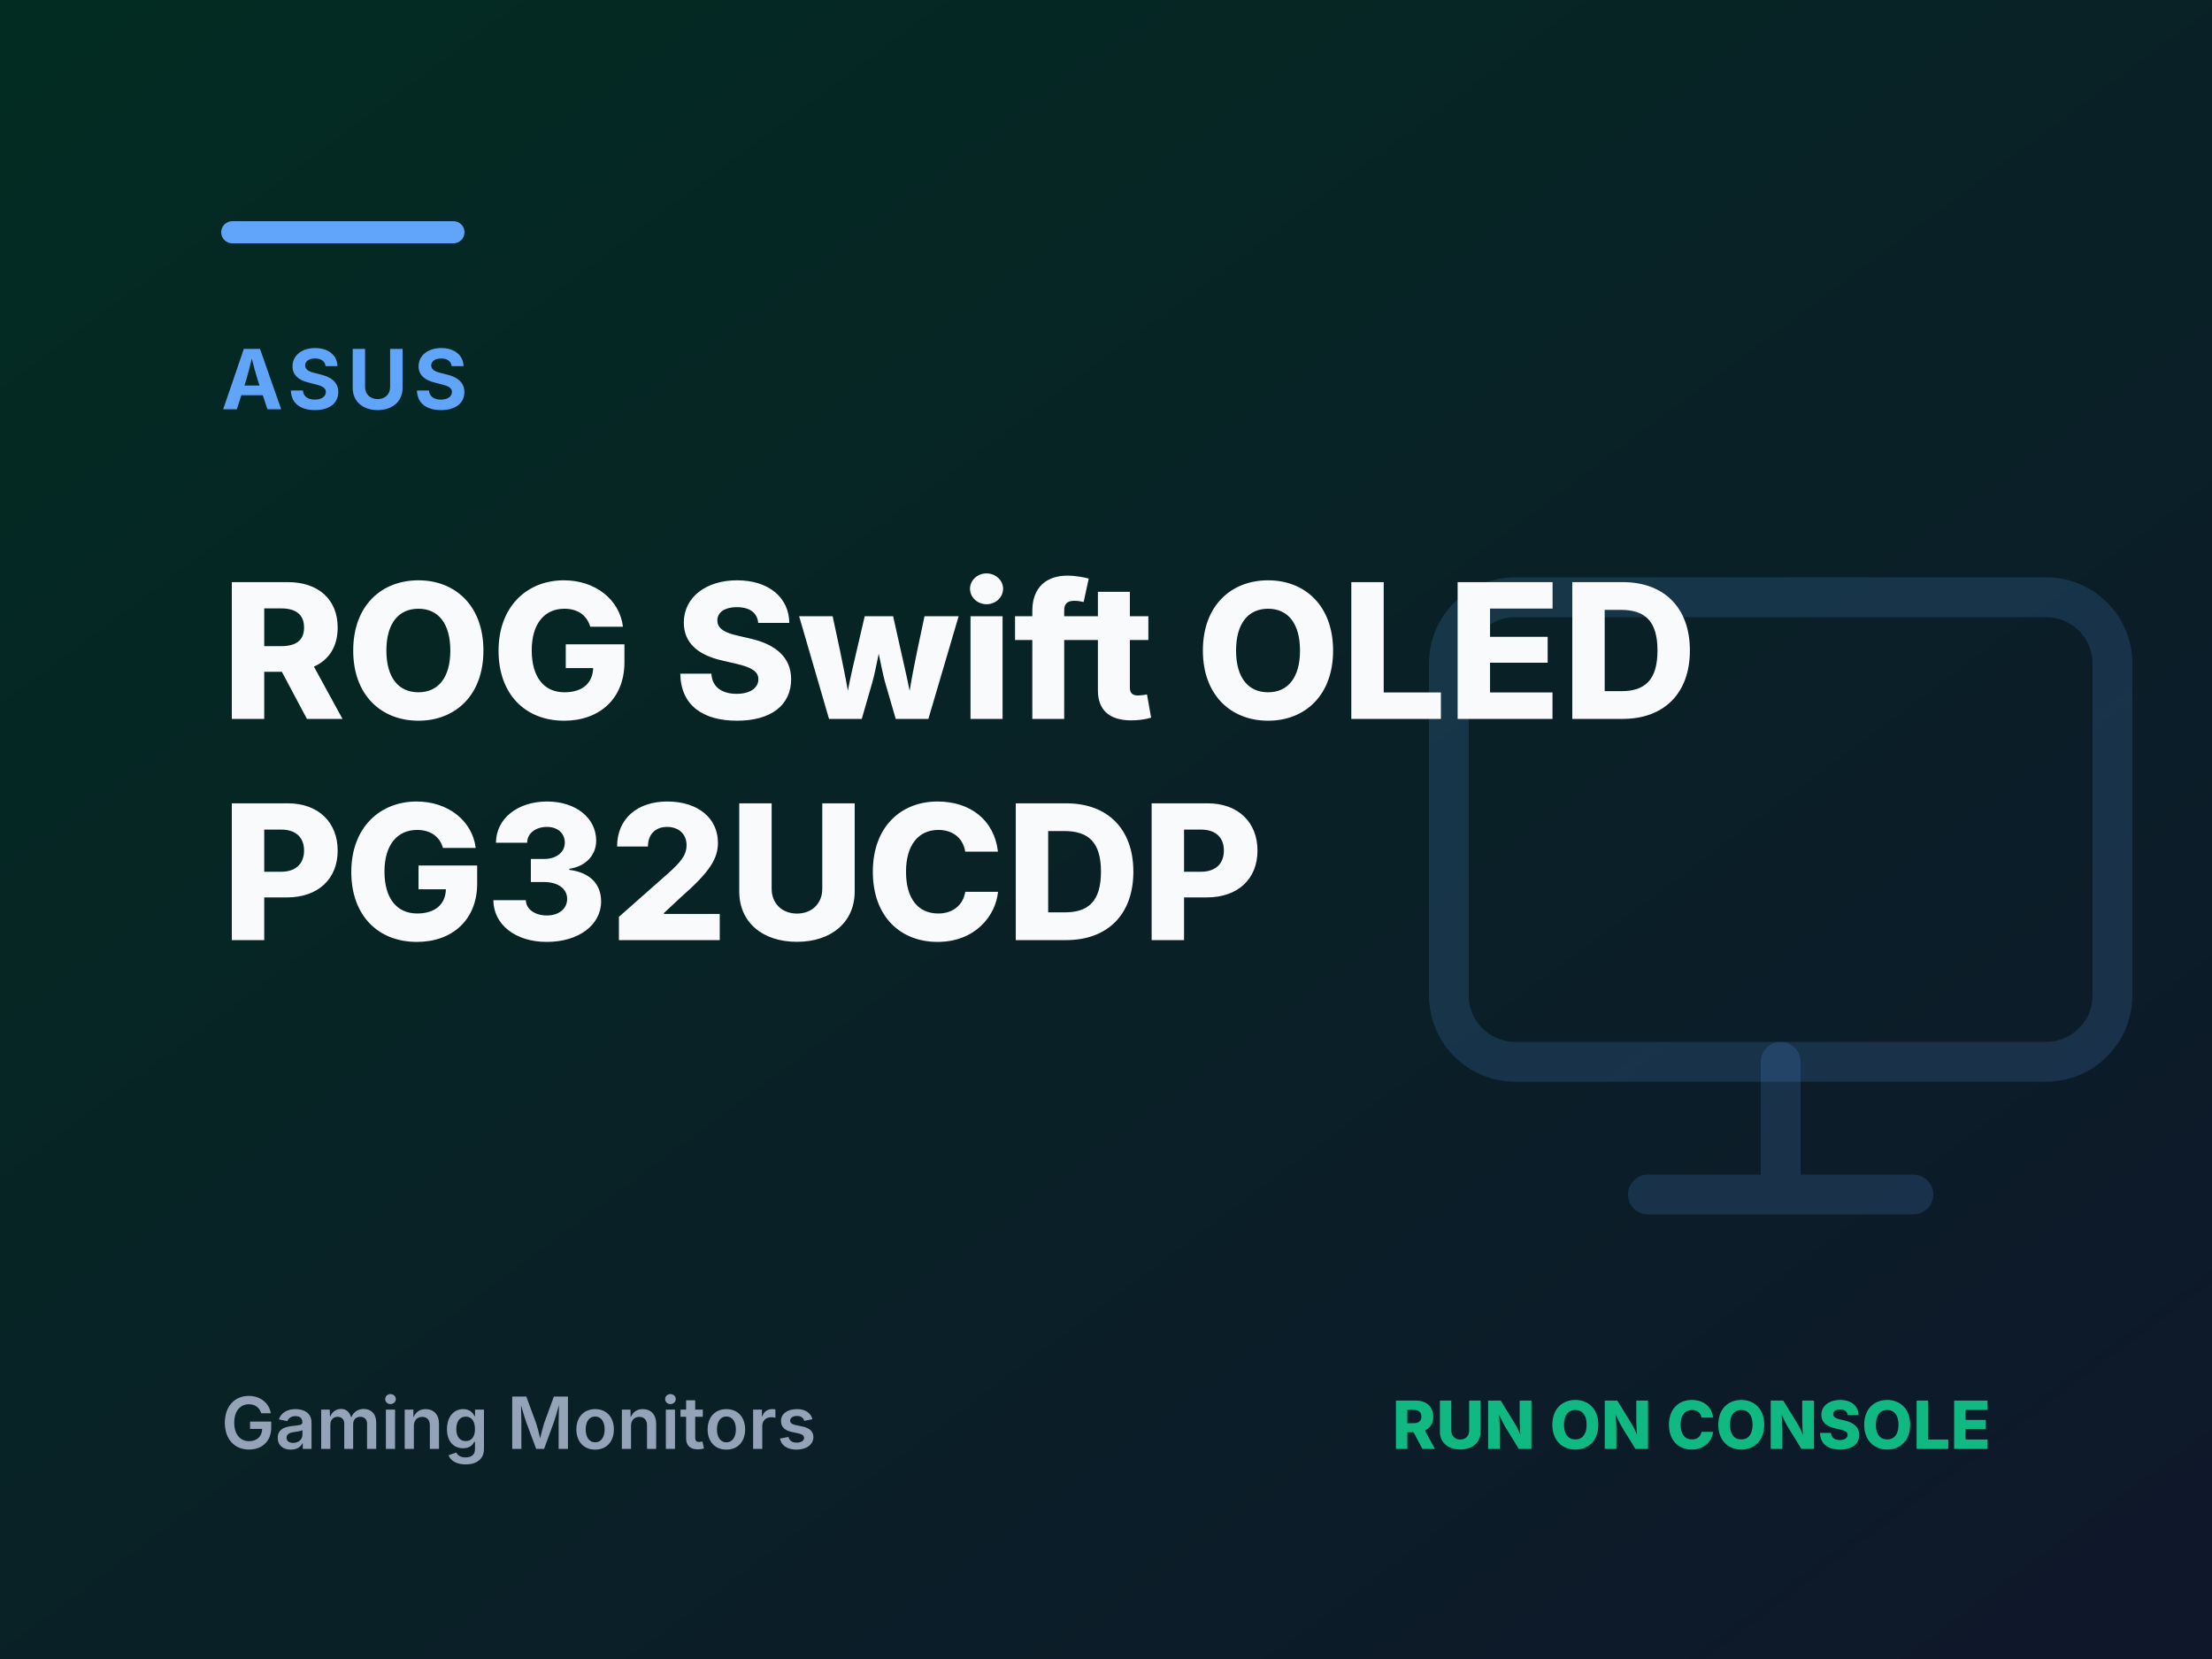
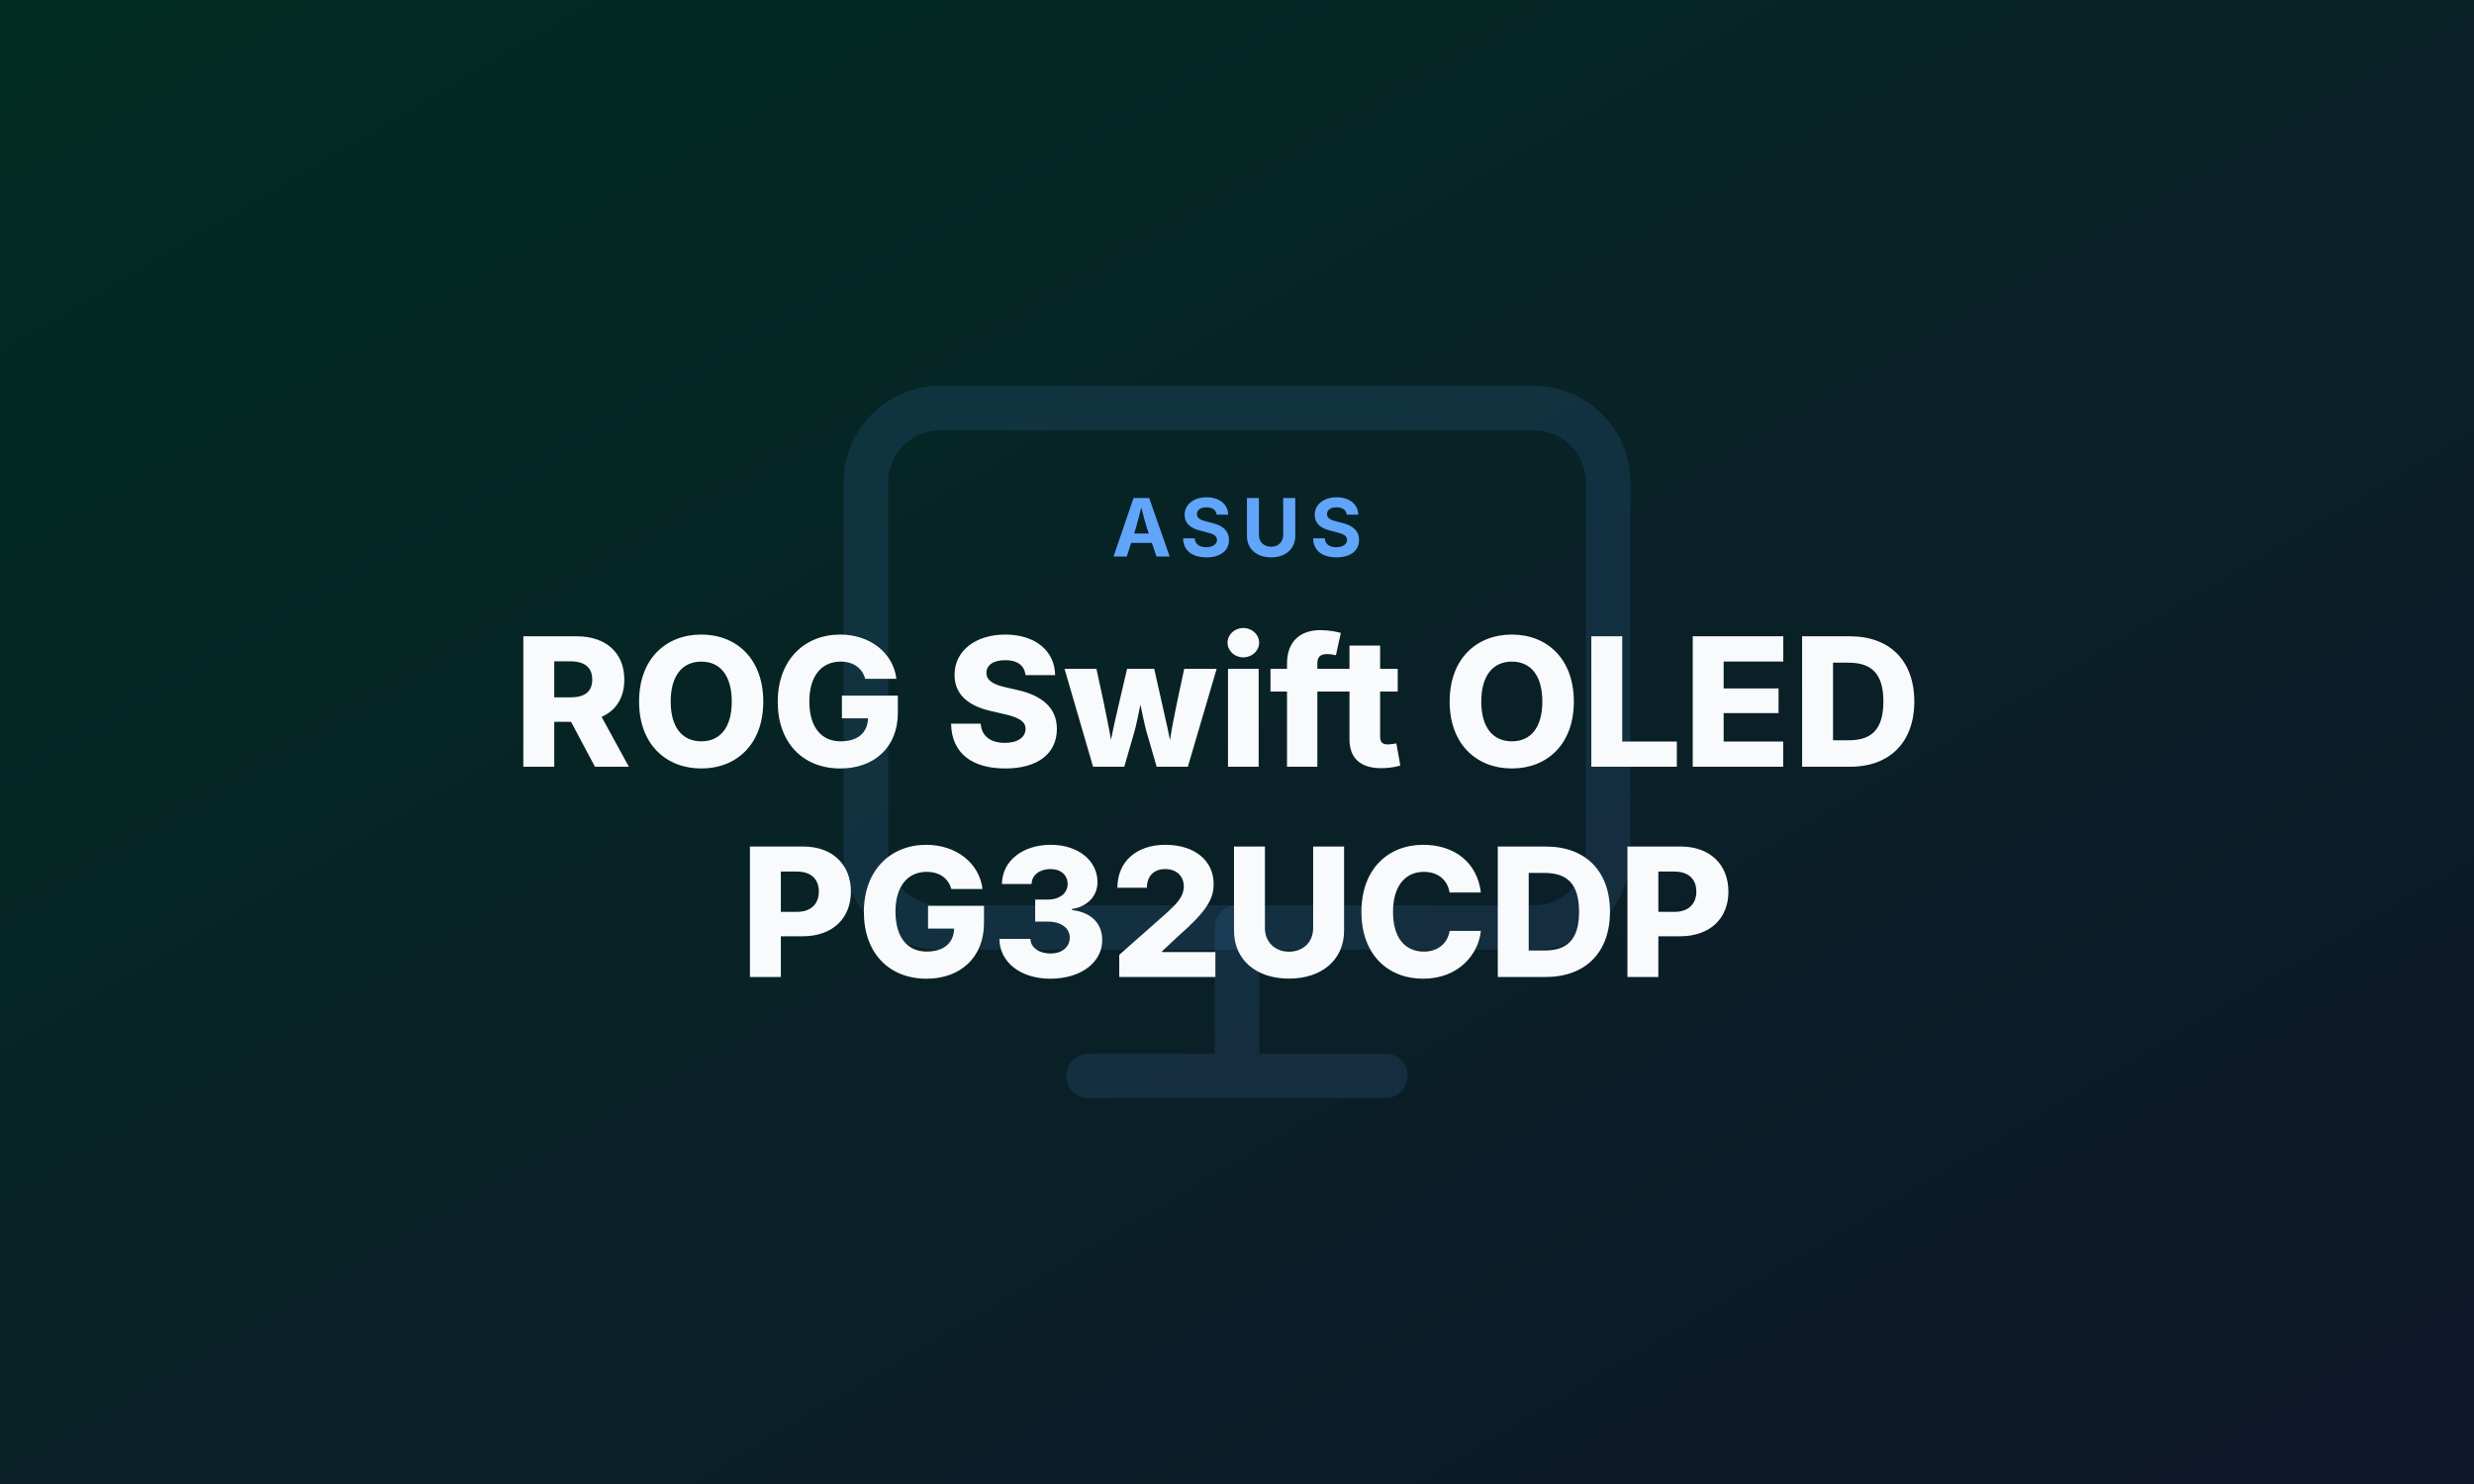
- <svg xmlns="http://www.w3.org/2000/svg" viewBox="0 0 400 300" width="400" height="300" role="img" aria-label="ASUS ROG Swift OLED PG32UCDP">
+ <svg xmlns="http://www.w3.org/2000/svg" viewBox="0 0 400 240" width="400" height="240" role="img" aria-label="ASUS ROG Swift OLED PG32UCDP">
  <defs>
    <linearGradient id="g" x1="0" y1="0" x2="1" y2="1">
      <stop offset="0" stop-color="#022c22" />
      <stop offset="1" stop-color="#0f172a" />
    </linearGradient>
  </defs>
-   <rect width="400" height="300" fill="url(#g)" />
-   <g transform="translate(250 90) scale(6)" fill="none" stroke="#60a5fa" stroke-opacity=".16" stroke-width="1.2" stroke-linecap="round" stroke-linejoin="round">
+   <rect width="400" height="240" fill="url(#g)" />
+   <g transform="translate(128 48) scale(6)" fill="none" stroke="#60a5fa" stroke-opacity=".12" stroke-width="1.2" stroke-linecap="round" stroke-linejoin="round">
    <rect x="2" y="3" width="20" height="14" rx="2" />
    <path d="M8 21h8M12 17v4" />
  </g>
-   <rect x="40" y="40" width="44" height="4" rx="2" fill="#60a5fa" />
-   <text x="40" y="74" font-family="Inter,Segoe UI,Arial,sans-serif" font-size="15" font-weight="700" fill="#60a5fa" letter-spacing="1">ASUS</text>
-   <text font-family="Outfit,Inter,Segoe UI,Arial,sans-serif" font-size="34" font-weight="800" fill="#f8fafc">
-     <tspan x="40" y="130">ROG Swift OLED</tspan>
-     <tspan x="40" y="170">PG32UCDP</tspan>
+   <text x="200" y="90" text-anchor="middle" font-family="Inter,Segoe UI,Arial,sans-serif" font-size="13" font-weight="700" fill="#60a5fa" letter-spacing="1.5">ASUS</text>
+   <text text-anchor="middle" font-family="Outfit,Inter,Segoe UI,Arial,sans-serif" font-size="29" font-weight="800" fill="#f8fafc">
+     <tspan x="200" y="124">ROG Swift OLED</tspan>
+     <tspan x="200" y="158">PG32UCDP</tspan>
  </text>
-   <text x="40" y="262" font-family="Inter,Segoe UI,Arial,sans-serif" font-size="13" font-weight="600" fill="#94a3b8">Gaming Monitors</text>
-   <text x="360" y="262" text-anchor="end" font-family="Inter,Segoe UI,Arial,sans-serif" font-size="12" font-weight="800" fill="#10b981">RUN ON CONSOLE</text>
</svg>
